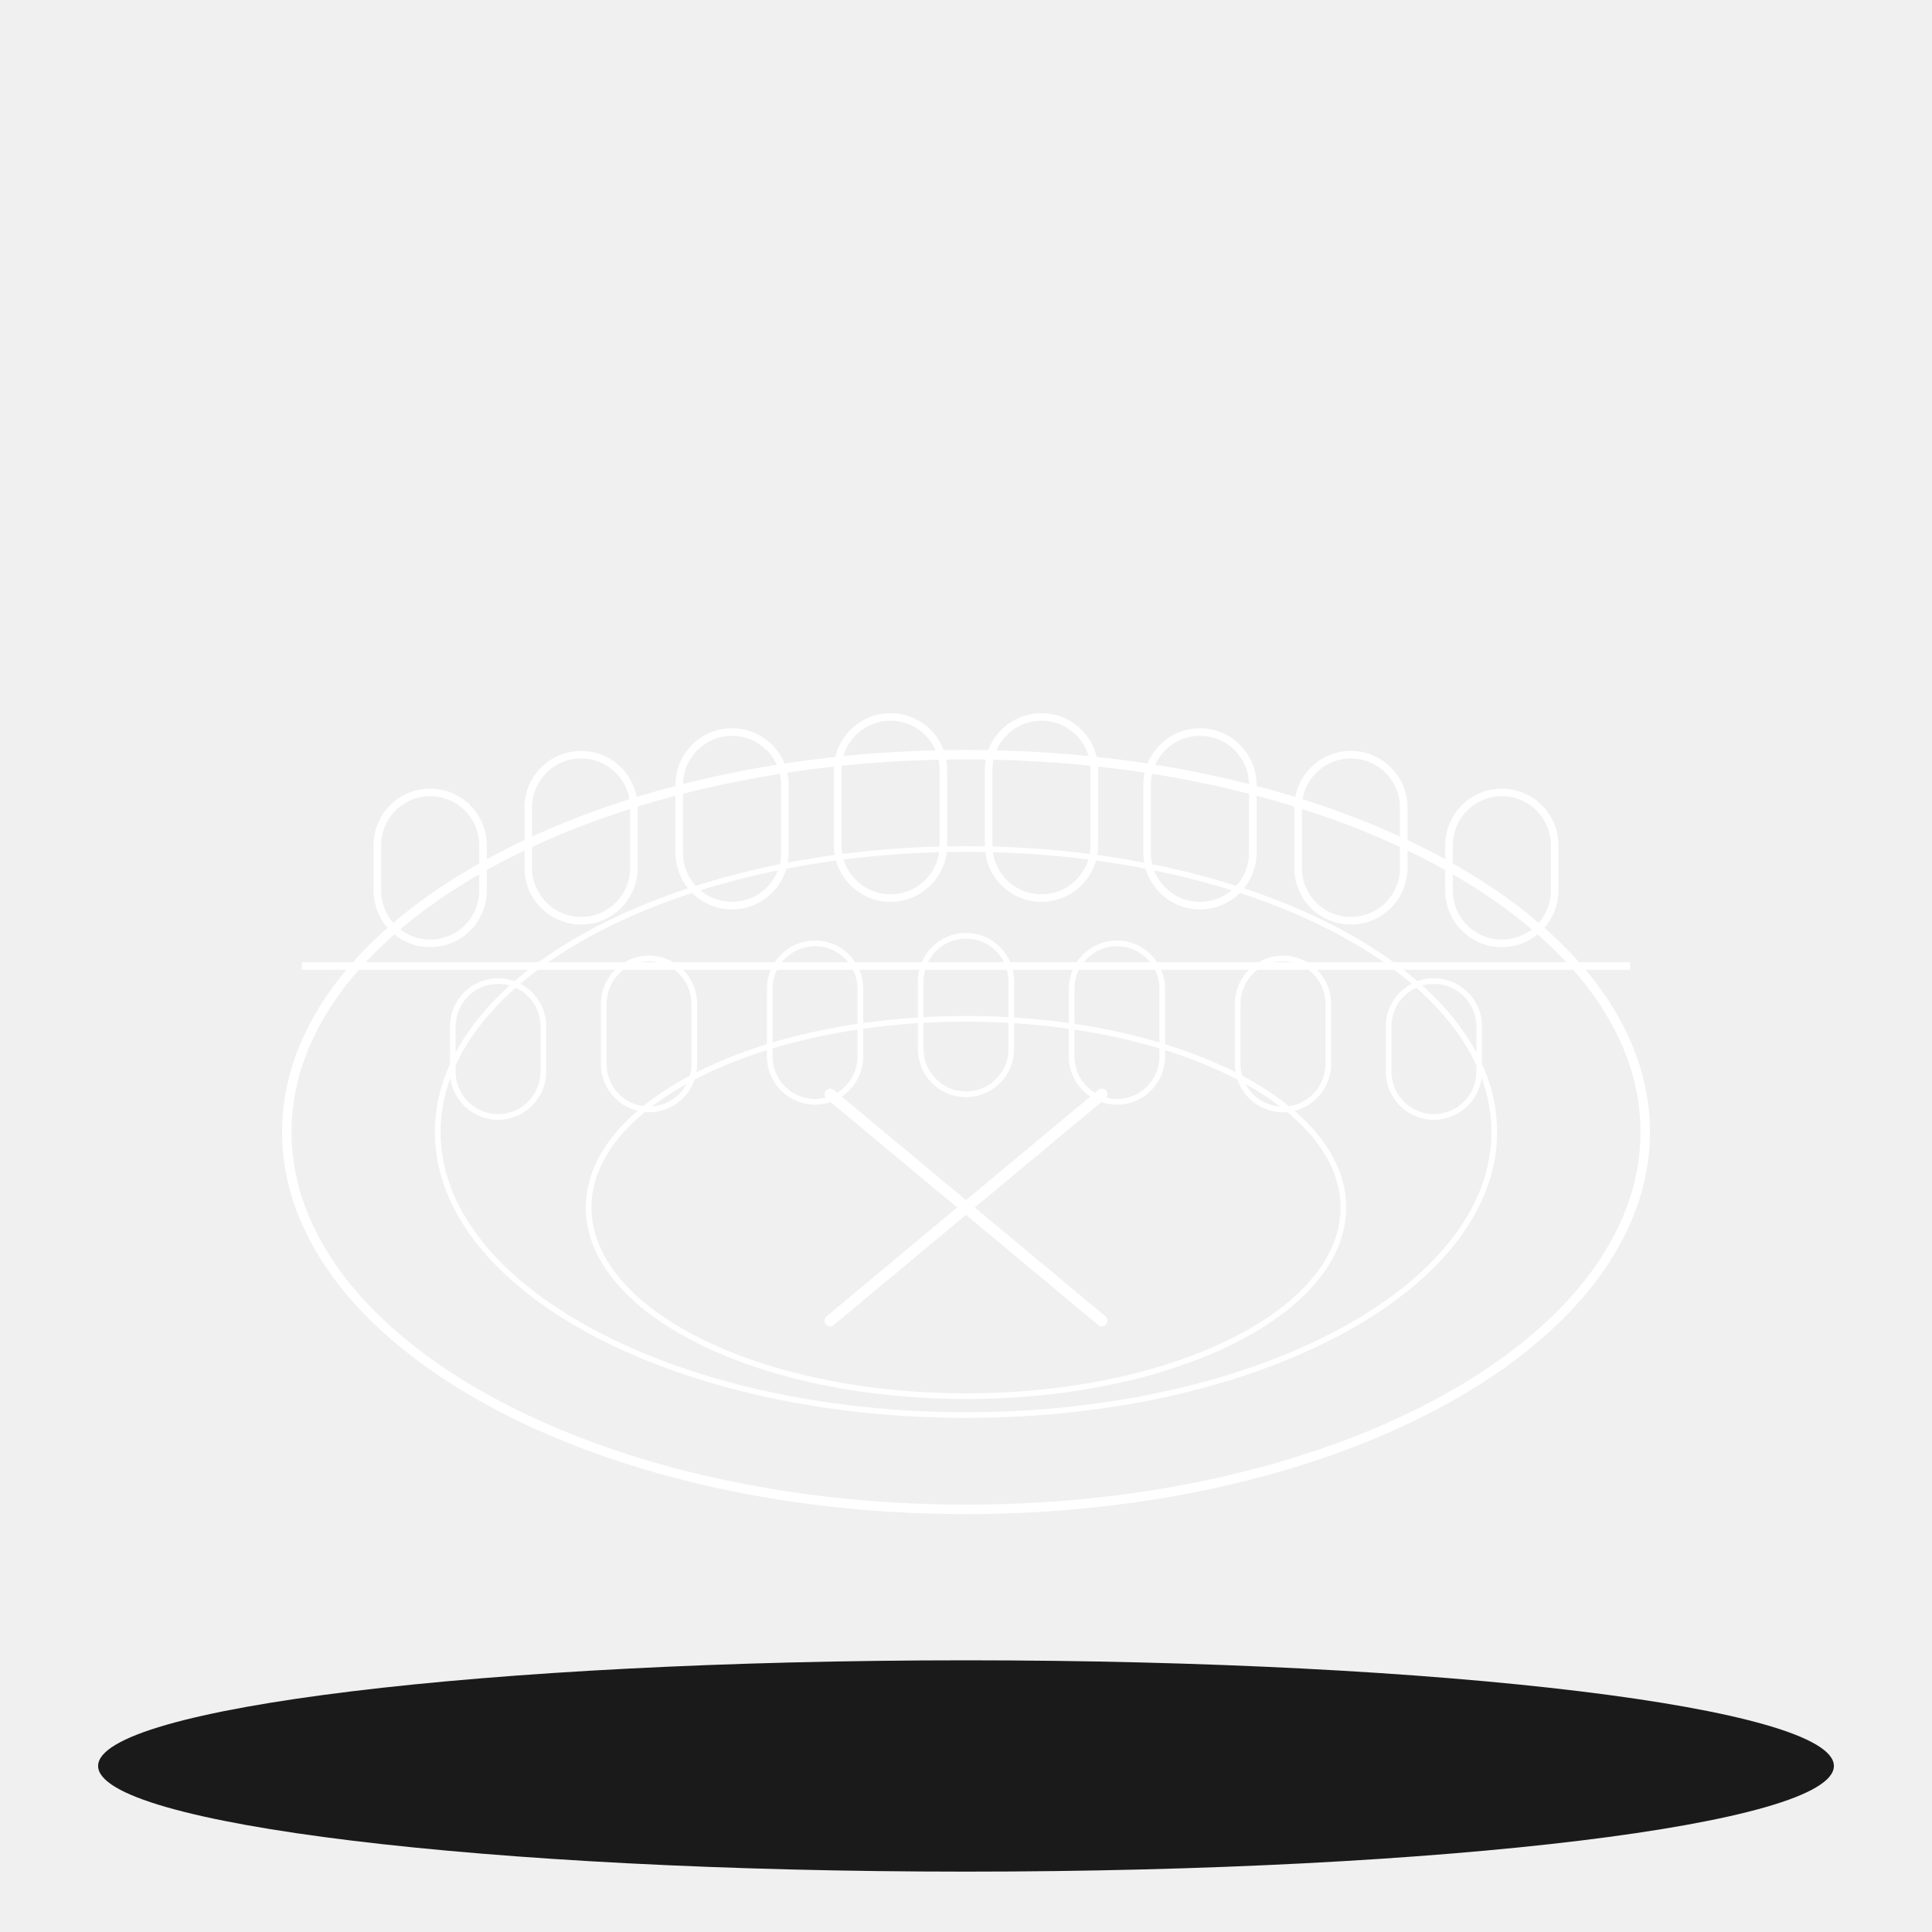
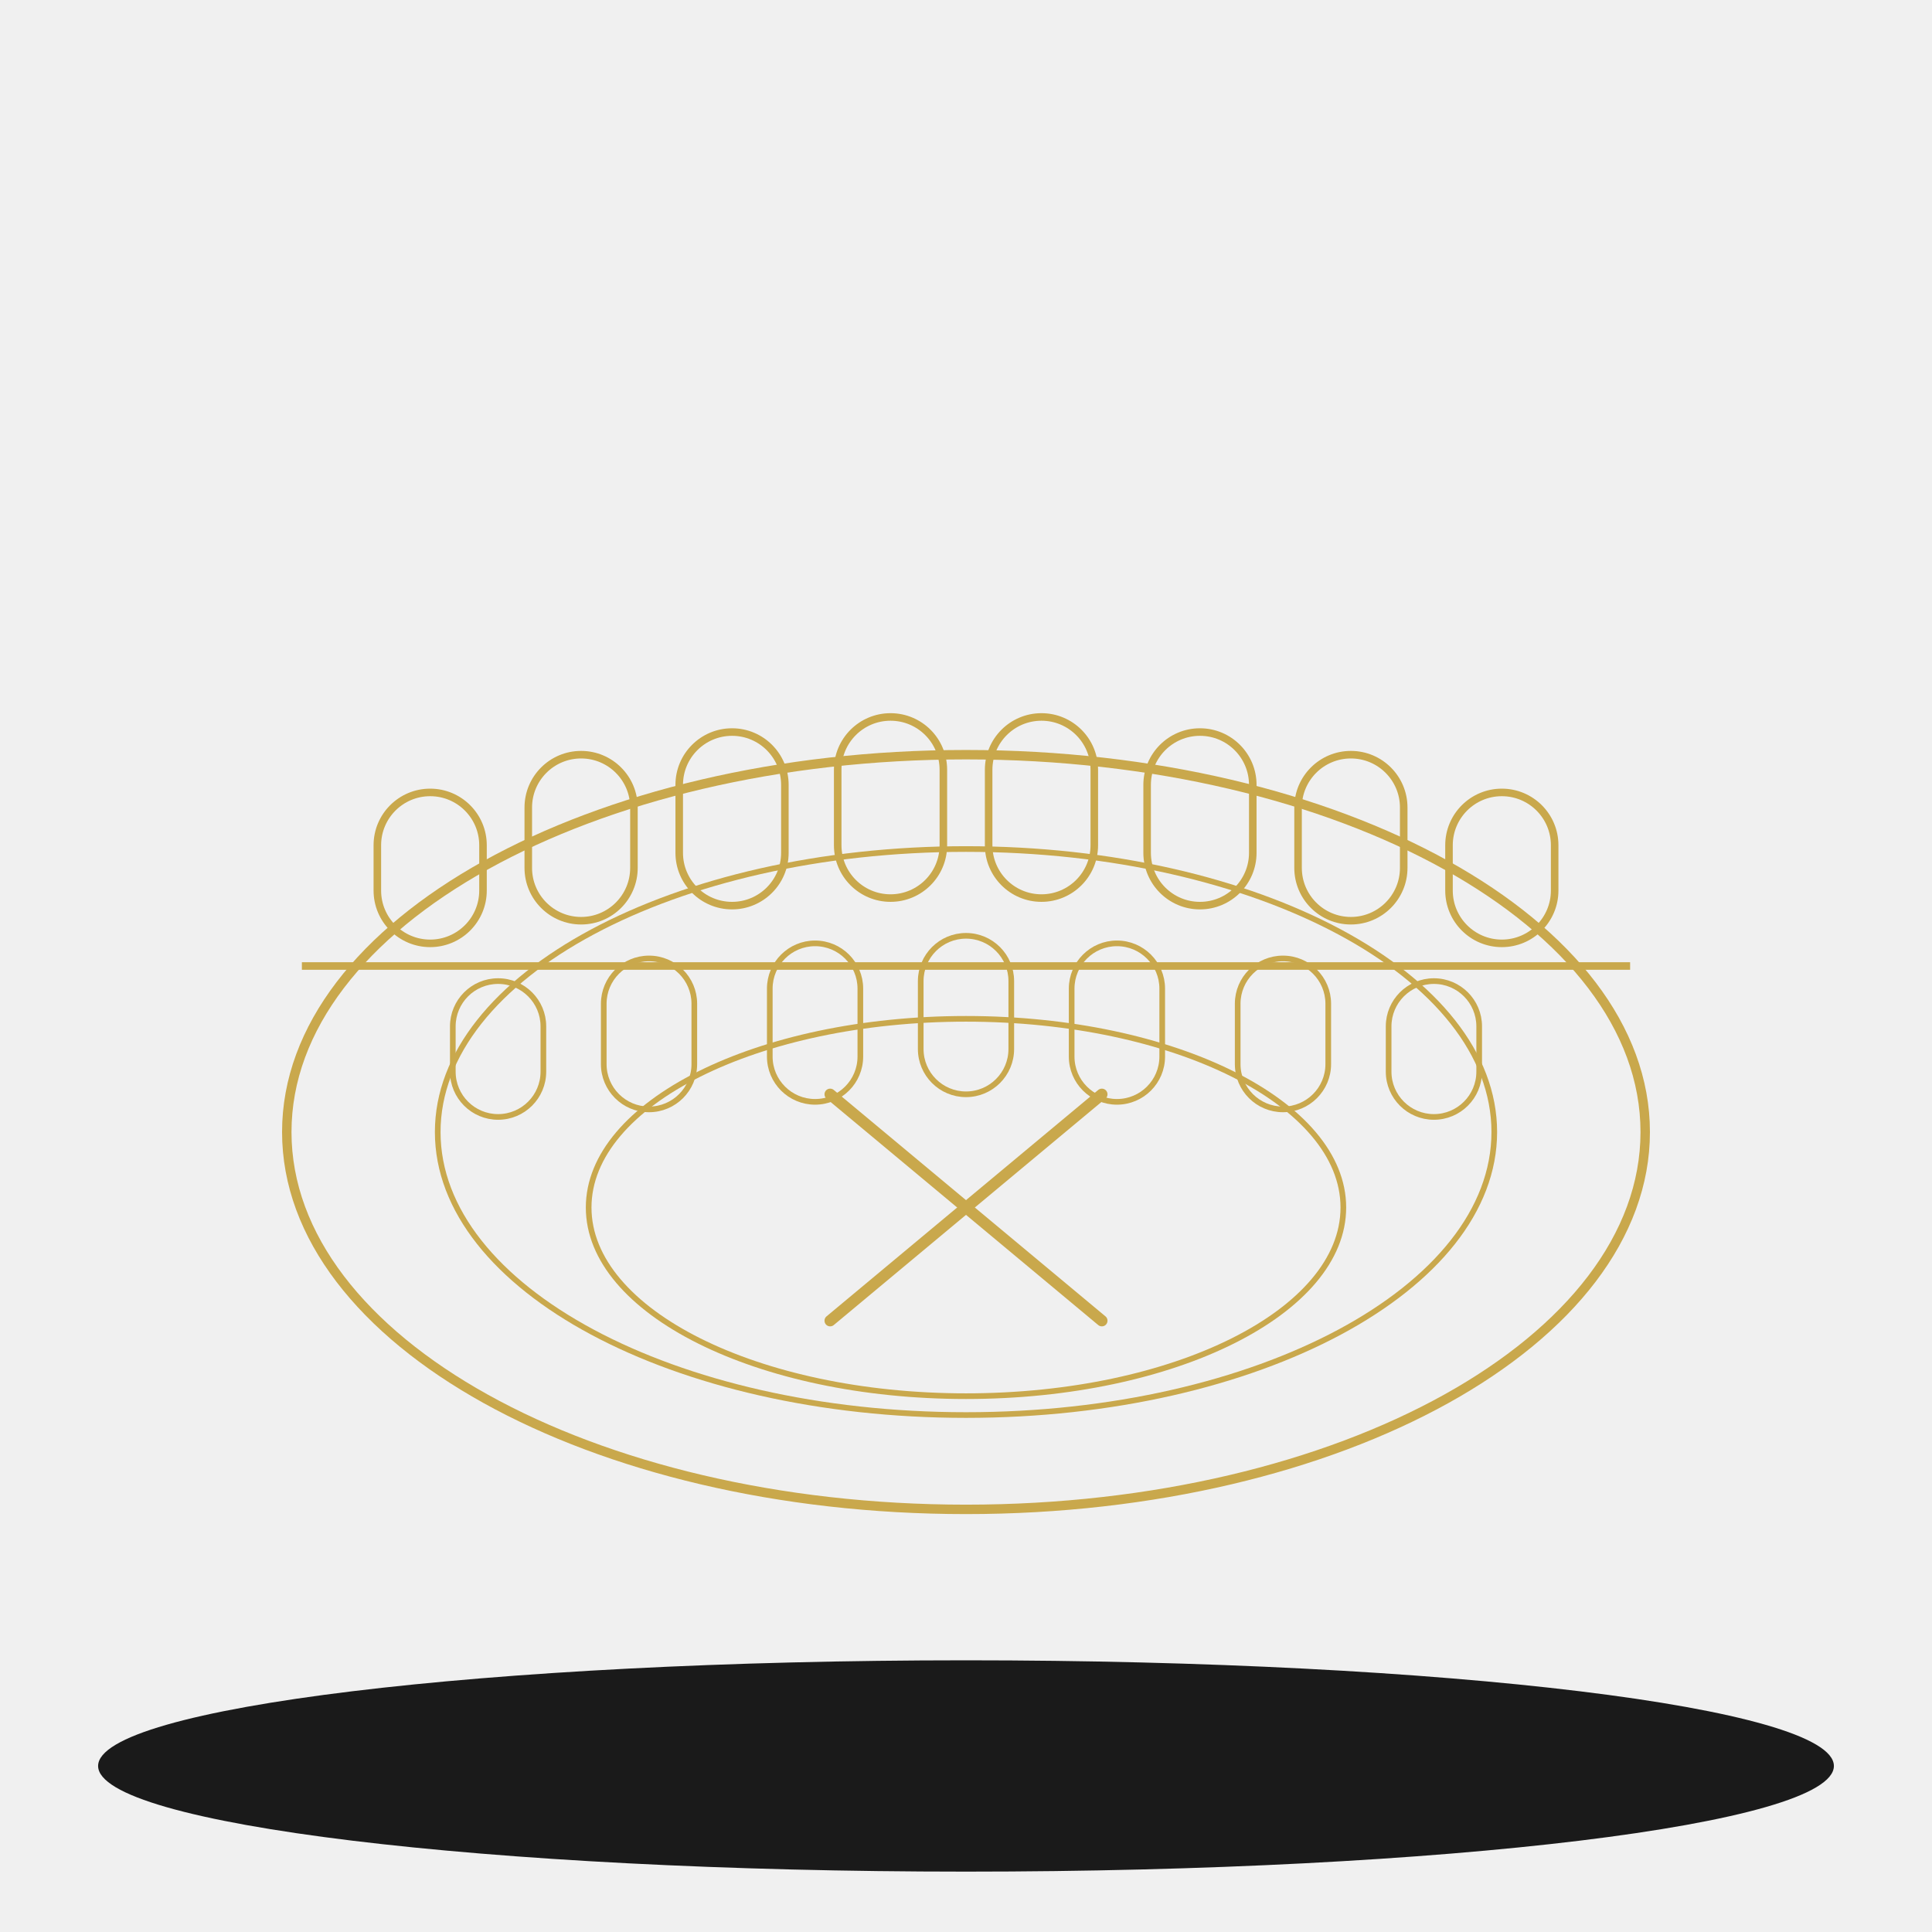
<svg xmlns="http://www.w3.org/2000/svg" viewBox="0 0 512 512" width="512" height="512">
  <g fill="#1A1A1A">
    <ellipse cx="256" cy="468" rx="230" ry="28" />
-     <ellipse cx="256" cy="300" rx="180" ry="100" stroke="white" stroke-width="2.5" fill="none" />
-     <ellipse cx="256" cy="300" rx="140" ry="75" stroke="white" stroke-width="1.5" fill="none" />
-     <rect x="100" y="210" width="28" height="40" rx="14" stroke="white" stroke-width="2" fill="none" />
-     <rect x="140" y="200" width="28" height="44" rx="14" stroke="white" stroke-width="2" fill="none" />
-     <rect x="180" y="194" width="28" height="46" rx="14" stroke="white" stroke-width="2" fill="none" />
-     <rect x="222" y="190" width="28" height="48" rx="14" stroke="white" stroke-width="2" fill="none" />
-     <rect x="262" y="190" width="28" height="48" rx="14" stroke="white" stroke-width="2" fill="none" />
-     <rect x="304" y="194" width="28" height="46" rx="14" stroke="white" stroke-width="2" fill="none" />
-     <rect x="344" y="200" width="28" height="44" rx="14" stroke="white" stroke-width="2" fill="none" />
-     <rect x="384" y="210" width="28" height="40" rx="14" stroke="white" stroke-width="2" fill="none" />
-     <rect x="120" y="260" width="24" height="36" rx="12" stroke="white" stroke-width="1.5" fill="none" />
-     <rect x="160" y="254" width="24" height="40" rx="12" stroke="white" stroke-width="1.5" fill="none" />
-     <rect x="204" y="250" width="24" height="42" rx="12" stroke="white" stroke-width="1.5" fill="none" />
-     <rect x="244" y="248" width="24" height="42" rx="12" stroke="white" stroke-width="1.5" fill="none" />
-     <rect x="284" y="250" width="24" height="42" rx="12" stroke="white" stroke-width="1.5" fill="none" />
-     <rect x="328" y="254" width="24" height="40" rx="12" stroke="white" stroke-width="1.5" fill="none" />
-     <rect x="368" y="260" width="24" height="36" rx="12" stroke="white" stroke-width="1.5" fill="none" />
-     <ellipse cx="256" cy="320" rx="100" ry="50" stroke="white" stroke-width="1.5" fill="none" />
-     <line x1="220" y1="290" x2="292" y2="350" stroke="white" stroke-width="3" stroke-linecap="round" />
-     <line x1="292" y1="290" x2="220" y2="350" stroke="white" stroke-width="3" stroke-linecap="round" />
-     <line x1="80" y1="256" x2="432" y2="256" stroke="white" stroke-width="2" />
+     <ellipse cx="256" cy="300" rx="180" ry="100" stroke="#C9A84C" stroke-width="2.5" fill="none" />
+     <ellipse cx="256" cy="300" rx="140" ry="75" stroke="#C9A84C" stroke-width="1.5" fill="none" />
+     <rect x="100" y="210" width="28" height="40" rx="14" stroke="#C9A84C" stroke-width="2" fill="none" />
+     <rect x="140" y="200" width="28" height="44" rx="14" stroke="#C9A84C" stroke-width="2" fill="none" />
+     <rect x="180" y="194" width="28" height="46" rx="14" stroke="#C9A84C" stroke-width="2" fill="none" />
+     <rect x="222" y="190" width="28" height="48" rx="14" stroke="#C9A84C" stroke-width="2" fill="none" />
+     <rect x="262" y="190" width="28" height="48" rx="14" stroke="#C9A84C" stroke-width="2" fill="none" />
+     <rect x="304" y="194" width="28" height="46" rx="14" stroke="#C9A84C" stroke-width="2" fill="none" />
+     <rect x="344" y="200" width="28" height="44" rx="14" stroke="#C9A84C" stroke-width="2" fill="none" />
+     <rect x="384" y="210" width="28" height="40" rx="14" stroke="#C9A84C" stroke-width="2" fill="none" />
+     <rect x="120" y="260" width="24" height="36" rx="12" stroke="#C9A84C" stroke-width="1.5" fill="none" />
+     <rect x="160" y="254" width="24" height="40" rx="12" stroke="#C9A84C" stroke-width="1.5" fill="none" />
+     <rect x="204" y="250" width="24" height="42" rx="12" stroke="#C9A84C" stroke-width="1.5" fill="none" />
+     <rect x="244" y="248" width="24" height="42" rx="12" stroke="#C9A84C" stroke-width="1.5" fill="none" />
+     <rect x="284" y="250" width="24" height="42" rx="12" stroke="#C9A84C" stroke-width="1.5" fill="none" />
+     <rect x="328" y="254" width="24" height="40" rx="12" stroke="#C9A84C" stroke-width="1.5" fill="none" />
+     <rect x="368" y="260" width="24" height="36" rx="12" stroke="#C9A84C" stroke-width="1.5" fill="none" />
+     <ellipse cx="256" cy="320" rx="100" ry="50" stroke="#C9A84C" stroke-width="1.5" fill="none" />
+     <line x1="220" y1="290" x2="292" y2="350" stroke="#C9A84C" stroke-width="3" stroke-linecap="round" />
+     <line x1="292" y1="290" x2="220" y2="350" stroke="#C9A84C" stroke-width="3" stroke-linecap="round" />
+     <line x1="80" y1="256" x2="432" y2="256" stroke="#C9A84C" stroke-width="2" />
  </g>
</svg>
